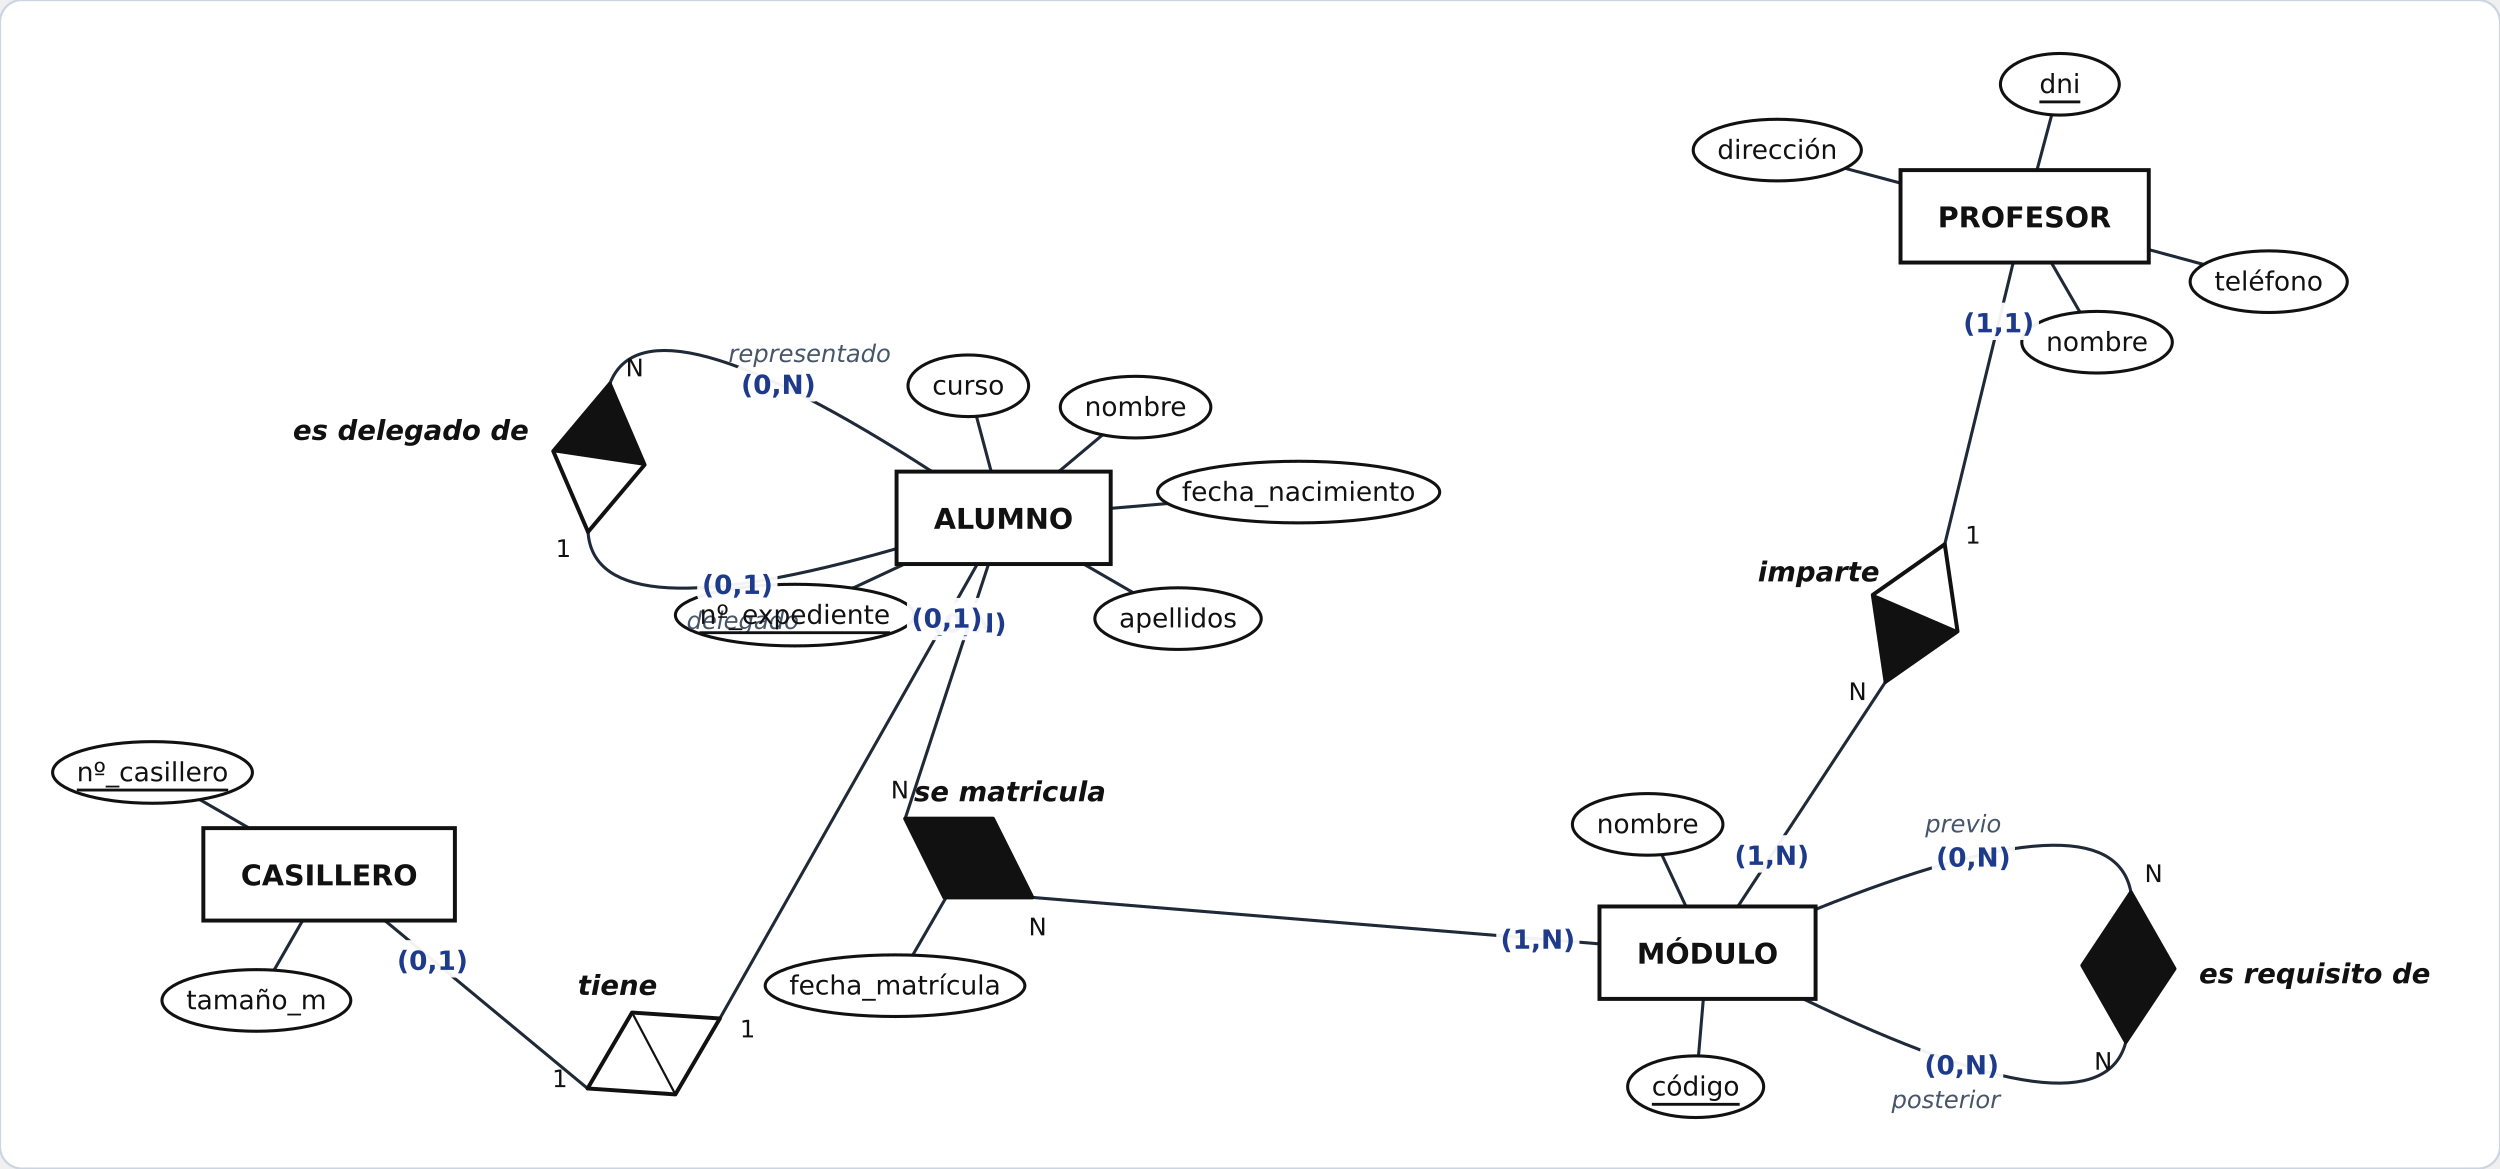
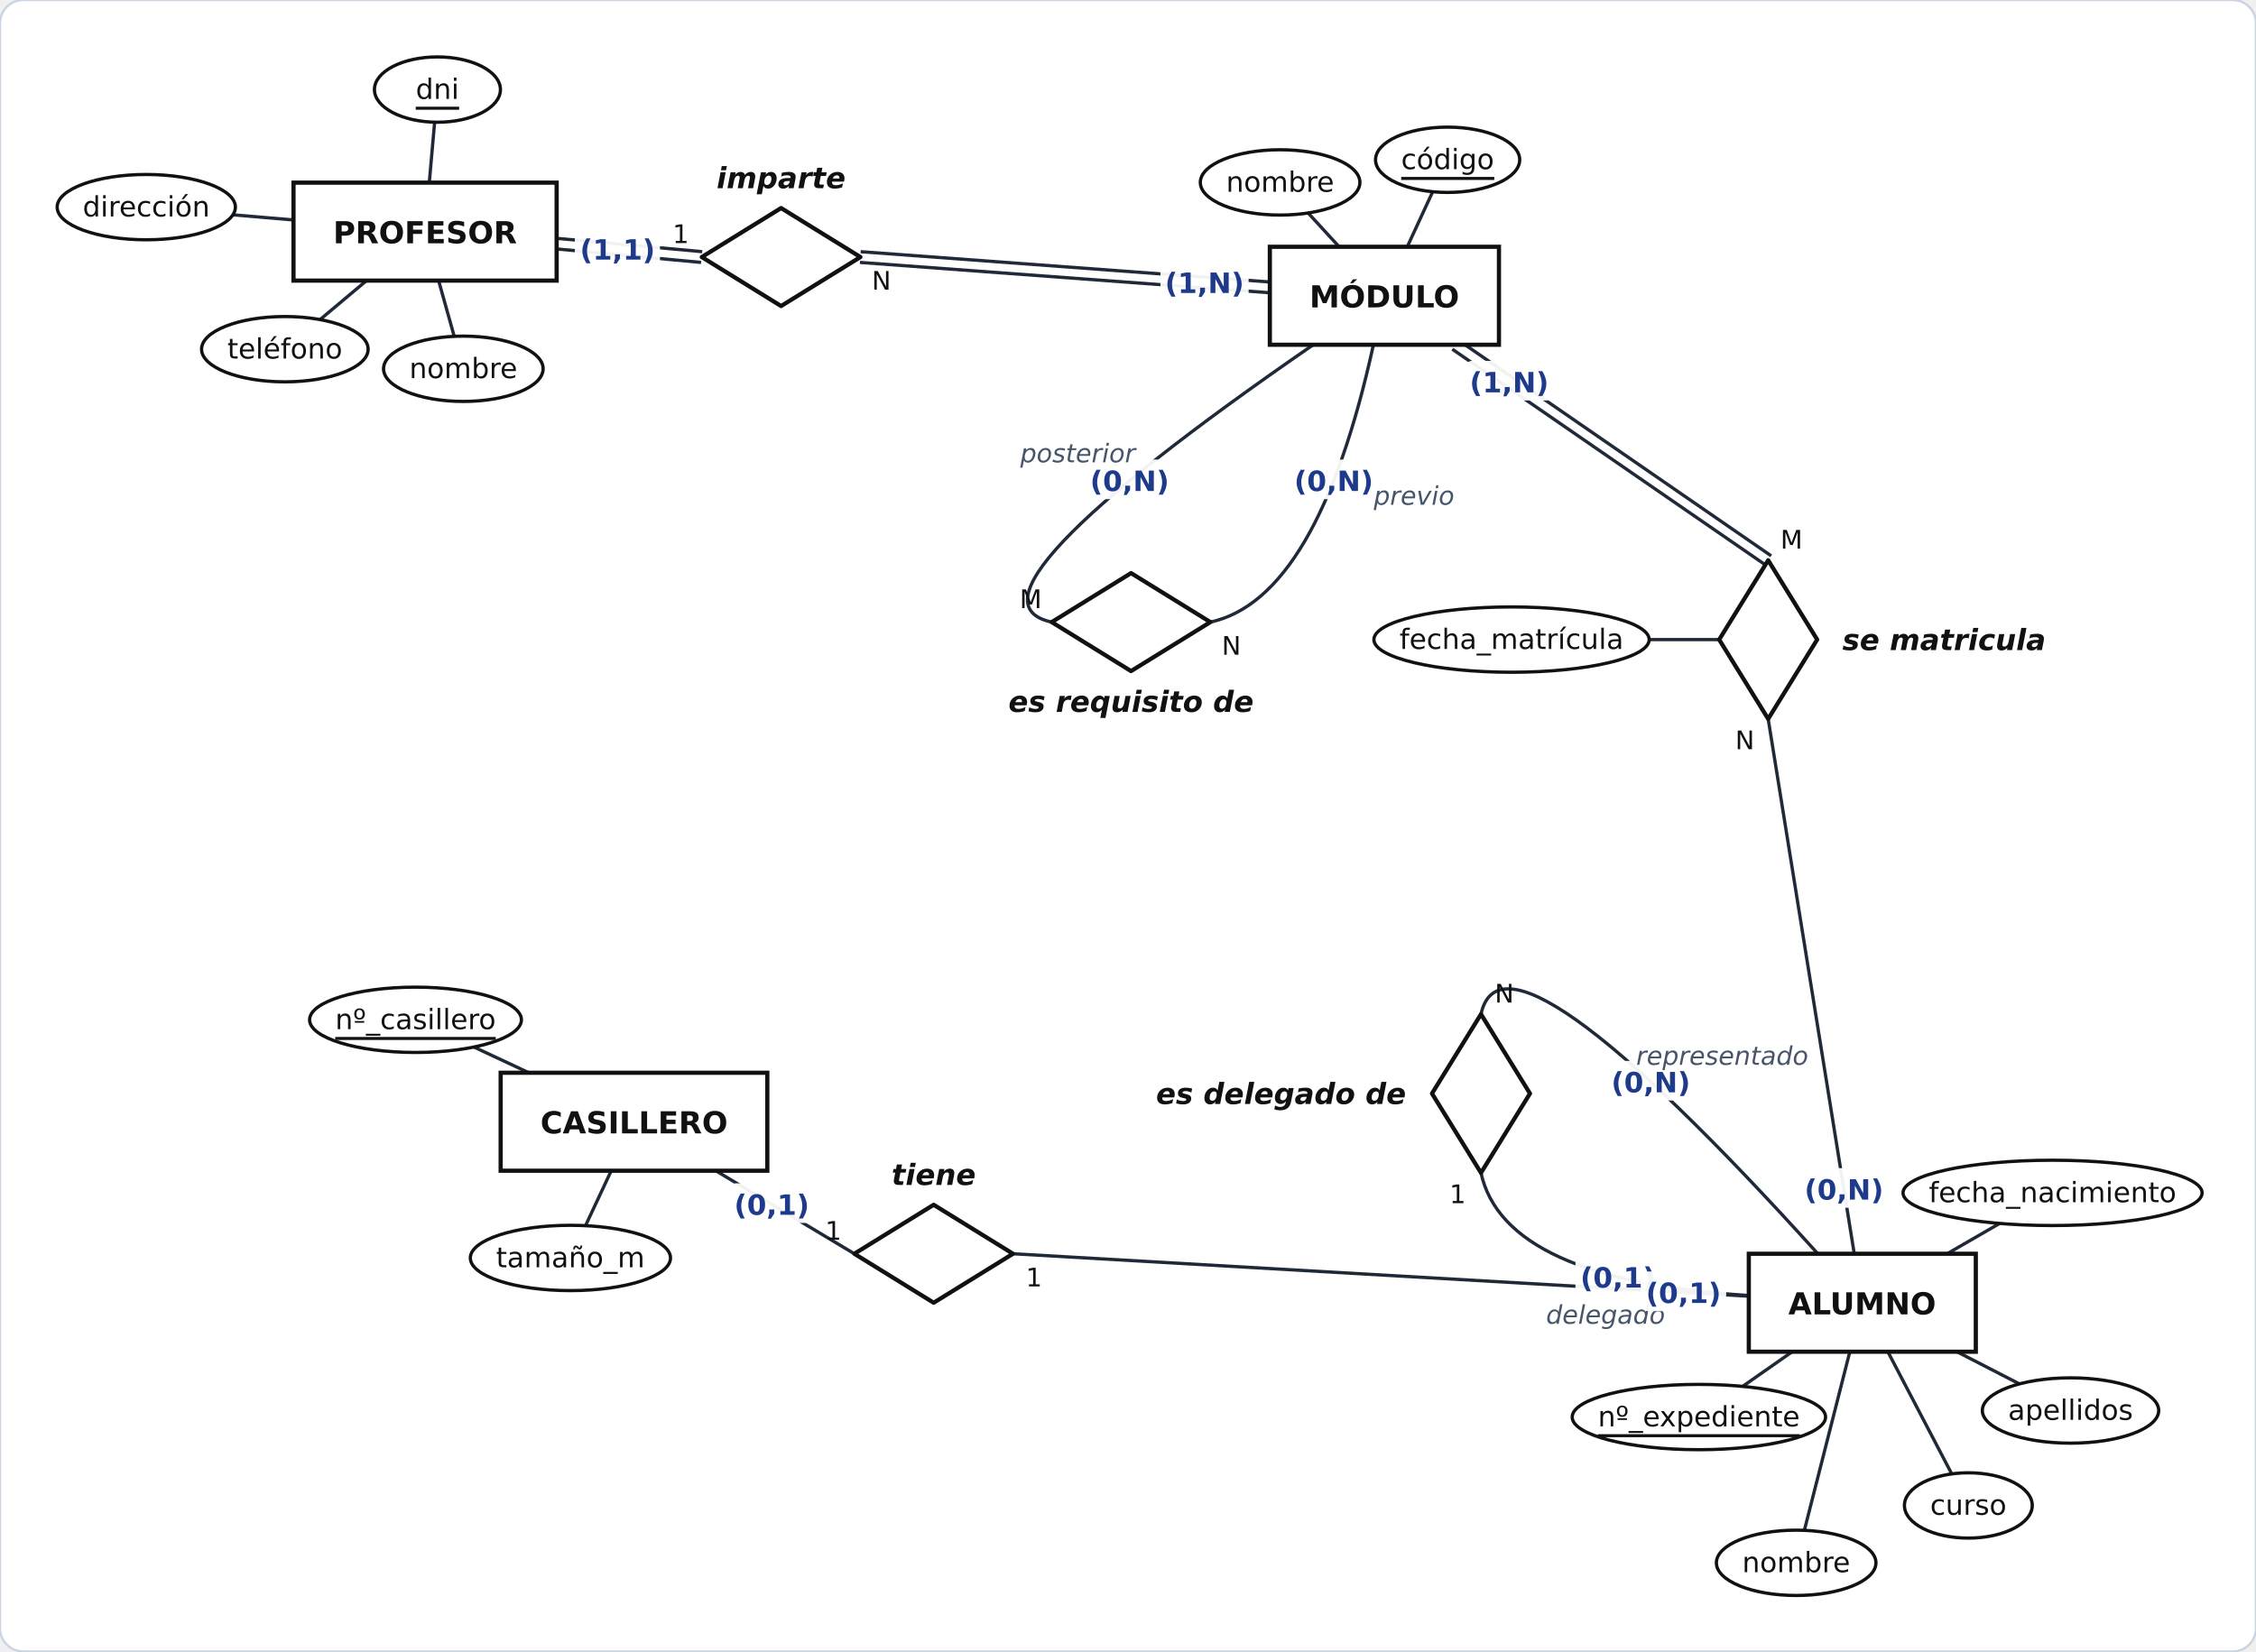
- <svg xmlns="http://www.w3.org/2000/svg" viewBox="-50 -265 1136 531" width="1136" height="531" role="img" aria-labelledby="t d" font-family="DejaVu Sans, Verdana, Arial, sans-serif">
-   <rect x="-50" y="-265" width="1136" height="531" rx="10" fill="#ffffff" stroke="#cbd5e1" />
+ <svg xmlns="http://www.w3.org/2000/svg" viewBox="-696 -771 967 708" width="967" height="708" role="img" aria-labelledby="t d" font-family="DejaVu Sans, Verdana, Arial, sans-serif">
+   <rect x="-696" y="-771" width="967" height="708" rx="10" fill="#ffffff" stroke="#cbd5e1" />
  <g stroke="#1f2937" stroke-width="1.4" fill="none">
-     <line x1="926.3" y1="-151.6" x2="951.4" y2="-144.8" />
-     <line x1="882.1" y1="-145.7" x2="895.1" y2="-123.2" />
-     <line x1="813.6" y1="-181.8" x2="788.4" y2="-188.5" />
-     <line x1="875.6" y1="-187.7" x2="882.3" y2="-212.8" />
-     <line x1="724.0" y1="188.9" x2="721.8" y2="214.8" />
-     <line x1="716.1" y1="146.9" x2="705.1" y2="123.3" />
-     <line x1="442.4" y1="-8.7" x2="464.9" y2="4.3" />
-     <line x1="361.0" y1="-8.7" x2="337.4" y2="2.3" />
-     <line x1="400.4" y1="-50.7" x2="393.7" y2="-75.8" />
-     <line x1="431.1" y1="-50.7" x2="451.0" y2="-67.4" />
-     <line x1="454.7" y1="-34.0" x2="480.6" y2="-36.2" />
-     <line x1="87.5" y1="153.3" x2="74.5" y2="175.9" />
-     <line x1="63.2" y1="111.3" x2="40.7" y2="98.3" />
-     <line x1="379.9" y1="142.8" x2="364.7" y2="169.1" />
-     <line x1="833.7" y1="-17.7" x2="864.8" y2="-145.7" />
-     <line x1="806.8" y1="44.8" x2="739.7" y2="146.9" />
-     <path d="M918.3 140.5 Q909.9 94.1 775.0 148.2" fill="none" />
-     <path d="M916.0 208.4 Q904.4 254.0 769.4 188.9" fill="none" />
-     <line x1="361.3" y1="107.0" x2="399.2" y2="-8.7" />
-     <line x1="419.1" y1="142.8" x2="676.8" y2="163.9" />
-     <path d="M217.2 -23.3 Q220.3 23.7 357.4 -15.7" fill="none" />
-     <path d="M227.1 -90.6 Q243.8 -134.6 373.5 -50.7" fill="none" />
-     <line x1="277.1" y1="197.8" x2="394.1" y2="-8.7" />
-     <line x1="217.0" y1="229.6" x2="124.9" y2="153.3" />
+     <line x1="-508.0" y1="-650.7" x2="-501.3" y2="-626.8" />
+     <line x1="-538.9" y1="-650.7" x2="-558.8" y2="-634.0" />
+     <line x1="-570.2" y1="-676.7" x2="-596.1" y2="-678.9" />
+     <line x1="-512.0" y1="-692.7" x2="-509.7" y2="-718.6" />
+     <line x1="-122.0" y1="-665.2" x2="-135.3" y2="-679.7" />
+     <line x1="-92.8" y1="-665.2" x2="-81.9" y2="-688.8" />
+     <line x1="142.8" y1="-191.5" x2="169.6" y2="-177.7" />
+     <line x1="113.2" y1="-191.5" x2="140.6" y2="-139.1" />
+     <line x1="96.9" y1="-191.5" x2="77.4" y2="-114.9" />
+     <line x1="72.2" y1="-191.5" x2="50.9" y2="-176.6" />
+     <line x1="138.6" y1="-233.5" x2="161.1" y2="-246.5" />
+     <line x1="-434.0" y1="-269.1" x2="-445.0" y2="-245.6" />
+     <line x1="-469.3" y1="-311.1" x2="-492.8" y2="-322.1" />
+     <line x1="40.9" y1="-496.8" x2="10.9" y2="-496.8" />
+     <line x1="-395.5" y1="-658.5" x2="-457.7" y2="-664.3" />
+     <line x1="-395.0" y1="-663.1" x2="-457.2" y2="-668.8" />
+     <line x1="-327.1" y1="-663.1" x2="-151.6" y2="-650.1" />
+     <line x1="-327.4" y1="-658.5" x2="-151.9" y2="-645.5" />
+     <path d="M-177.2 -504.3 Q-131.2 -514.3 -107.3 -623.2" fill="none" />
+     <path d="M-245.2 -504.3 Q-291.2 -514.3 -133.1 -623.2" fill="none" />
+     <line x1="61.9" y1="-462.8" x2="98.8" y2="-233.5" />
+     <line x1="60.6" y1="-528.9" x2="-73.5" y2="-621.3" />
+     <line x1="63.2" y1="-532.7" x2="-70.8" y2="-625.1" />
+     <path d="M-61.2 -268.2 Q-51.2 -222.2 53.6 -215.6" fill="none" />
+     <path d="M-61.2 -336.2 Q-51.2 -382.2 83.2 -233.5" fill="none" />
+     <line x1="-261.8" y1="-233.5" x2="53.6" y2="-215.3" />
+     <line x1="-329.8" y1="-233.5" x2="-389.2" y2="-269.1" />
  </g>
-   <rect x="813.6" y="-187.7" width="112.8" height="42.0" fill="#ffffff" stroke="#111111" stroke-width="1.8" />
-   <rect x="676.8" y="146.9" width="98.2" height="42.0" fill="#ffffff" stroke="#111111" stroke-width="1.8" />
-   <rect x="357.4" y="-50.7" width="97.3" height="42.0" fill="#ffffff" stroke="#111111" stroke-width="1.8" />
-   <rect x="42.4" y="111.3" width="114.3" height="42.0" fill="#ffffff" stroke="#111111" stroke-width="1.8" />
-   <polygon points="833.7,-17.7 801.0,5.3 839.5,21.9" fill="#ffffff" stroke="none" />
-   <polygon points="806.8,44.8 801.0,5.3 839.5,21.9" fill="#111111" stroke="none" />
-   <polygon points="833.7,-17.7 801.0,5.3 806.8,44.8 839.5,21.9" fill="none" stroke="#111111" stroke-width="1.8" stroke-linejoin="round" />
-   <line x1="801.0" y1="5.3" x2="839.5" y2="21.9" stroke="#111111" stroke-width="1" />
-   <polygon points="918.3,140.5 896.2,173.7 938.1,175.2" fill="#111111" stroke="none" />
-   <polygon points="916.0,208.4 896.2,173.7 938.1,175.2" fill="#111111" stroke="none" />
-   <polygon points="918.3,140.5 896.2,173.7 916.0,208.4 938.1,175.2" fill="none" stroke="#111111" stroke-width="1.8" stroke-linejoin="round" />
-   <line x1="896.2" y1="173.7" x2="938.1" y2="175.2" stroke="#111111" stroke-width="1" />
-   <polygon points="361.3,107.0 379.1,142.8 401.2,107.0" fill="#111111" stroke="none" />
-   <polygon points="419.1,142.8 379.1,142.8 401.2,107.0" fill="#111111" stroke="none" />
-   <polygon points="361.3,107.0 379.1,142.8 419.1,142.8 401.2,107.0" fill="none" stroke="#111111" stroke-width="1.8" stroke-linejoin="round" />
-   <line x1="379.1" y1="142.8" x2="401.2" y2="107.0" stroke="#111111" stroke-width="1" />
-   <polygon points="217.2,-23.3 242.9,-53.8 201.4,-60.0" fill="#ffffff" stroke="none" />
-   <polygon points="227.1,-90.6 242.9,-53.8 201.4,-60.0" fill="#111111" stroke="none" />
-   <polygon points="217.2,-23.3 242.9,-53.8 227.1,-90.6 201.4,-60.0" fill="none" stroke="#111111" stroke-width="1.8" stroke-linejoin="round" />
-   <line x1="242.9" y1="-53.8" x2="201.4" y2="-60.0" stroke="#111111" stroke-width="1" />
-   <polygon points="277.1,197.8 237.2,195.1 256.9,232.3" fill="#ffffff" stroke="none" />
-   <polygon points="217.0,229.6 237.2,195.1 256.9,232.3" fill="#ffffff" stroke="none" />
-   <polygon points="277.1,197.8 237.2,195.1 217.0,229.6 256.9,232.3" fill="none" stroke="#111111" stroke-width="1.8" stroke-linejoin="round" />
-   <line x1="237.2" y1="195.1" x2="256.9" y2="232.3" stroke="#111111" stroke-width="1" />
-   <ellipse cx="980.9" cy="-137.0" rx="35.7" ry="14.0" fill="#ffffff" stroke="#111111" stroke-width="1.4" />
-   <ellipse cx="902.9" cy="-109.5" rx="34.2" ry="14.0" fill="#ffffff" stroke="#111111" stroke-width="1.4" />
-   <ellipse cx="757.6" cy="-196.8" rx="38.2" ry="14.0" fill="#ffffff" stroke="#111111" stroke-width="1.4" />
-   <ellipse cx="886.0" cy="-226.7" rx="27.0" ry="14.0" fill="#ffffff" stroke="#111111" stroke-width="1.4" />
-   <ellipse cx="720.5" cy="228.8" rx="30.9" ry="14.0" fill="#ffffff" stroke="#111111" stroke-width="1.4" />
-   <ellipse cx="698.7" cy="109.6" rx="34.2" ry="14.0" fill="#ffffff" stroke="#111111" stroke-width="1.4" />
-   <ellipse cx="485.3" cy="16.1" rx="37.8" ry="14.0" fill="#ffffff" stroke="#111111" stroke-width="1.4" />
-   <ellipse cx="311.2" cy="14.5" rx="54.3" ry="14.0" fill="#ffffff" stroke="#111111" stroke-width="1.4" />
-   <ellipse cx="390.0" cy="-89.7" rx="27.4" ry="14.0" fill="#ffffff" stroke="#111111" stroke-width="1.4" />
-   <ellipse cx="466.0" cy="-80.0" rx="34.2" ry="14.0" fill="#ffffff" stroke="#111111" stroke-width="1.4" />
-   <ellipse cx="540.1" cy="-41.4" rx="64.1" ry="14.0" fill="#ffffff" stroke="#111111" stroke-width="1.4" />
-   <ellipse cx="66.5" cy="189.6" rx="42.9" ry="14.0" fill="#ffffff" stroke="#111111" stroke-width="1.4" />
-   <ellipse cx="19.3" cy="86.0" rx="45.4" ry="14.0" fill="#ffffff" stroke="#111111" stroke-width="1.4" />
-   <ellipse cx="356.7" cy="182.9" rx="59.0" ry="14.0" fill="#ffffff" stroke="#111111" stroke-width="1.4" />
-   <rect x="840.0" y="-127.5" width="36.5" height="17" rx="3" fill="#ffffff" opacity="0.94" />
-   <text x="858.2" y="-114.0" font-size="12" fill="#1e3a8a" text-anchor="middle" font-weight="700">(1,1)</text>
-   <text x="846.5" y="-18.0" font-size="11" fill="#111111" text-anchor="middle">1</text>
-   <rect x="736.1" y="114.5" width="37.8" height="17" rx="3" fill="#ffffff" opacity="0.94" />
-   <text x="755.1" y="128.0" font-size="12" fill="#1e3a8a" text-anchor="middle" font-weight="700">(1,N)</text>
-   <text x="794.1" y="53.1" font-size="11" fill="#111111" text-anchor="middle">N</text>
-   <rect x="827.8" y="115.3" width="37.8" height="17" rx="3" fill="#ffffff" opacity="0.94" />
-   <text x="846.7" y="128.8" font-size="12" fill="#1e3a8a" text-anchor="middle" font-weight="700">(0,N)</text>
-   <text x="928.6" y="135.8" font-size="11" fill="#111111" text-anchor="middle">N</text>
-   <text x="842.1" y="113.2" font-size="11" fill="#475569" text-anchor="middle" font-style="italic">previo</text>
-   <rect x="822.5" y="209.7" width="37.8" height="17" rx="3" fill="#ffffff" opacity="0.94" />
-   <text x="841.4" y="223.2" font-size="12" fill="#1e3a8a" text-anchor="middle" font-weight="700">(0,N)</text>
-   <text x="905.7" y="221.1" font-size="11" fill="#111111" text-anchor="middle">N</text>
-   <text x="834.2" y="238.5" font-size="11" fill="#475569" text-anchor="middle" font-style="italic">posterior</text>
-   <rect x="371.5" y="8.9" width="37.8" height="17" rx="3" fill="#ffffff" opacity="0.94" />
-   <text x="390.4" y="22.4" font-size="12" fill="#1e3a8a" text-anchor="middle" font-weight="700">(0,N)</text>
-   <text x="358.9" y="97.8" font-size="11" fill="#111111" text-anchor="middle">N</text>
-   <rect x="629.9" y="152.6" width="37.8" height="17" rx="3" fill="#ffffff" opacity="0.94" />
-   <text x="648.8" y="166.1" font-size="12" fill="#1e3a8a" text-anchor="middle" font-weight="700">(1,N)</text>
-   <text x="421.5" y="160.0" font-size="11" fill="#111111" text-anchor="middle">N</text>
-   <rect x="266.8" y="-8.6" width="36.5" height="17" rx="3" fill="#ffffff" opacity="0.94" />
-   <text x="285.1" y="4.9" font-size="12" fill="#1e3a8a" text-anchor="middle" font-weight="700">(0,1)</text>
-   <text x="206.0" y="-11.9" font-size="11" fill="#111111" text-anchor="middle">1</text>
-   <text x="287.5" y="20.8" font-size="11" fill="#475569" text-anchor="middle" font-style="italic">delegado</text>
-   <rect x="284.8" y="-99.5" width="37.8" height="17" rx="3" fill="#ffffff" opacity="0.94" />
-   <text x="303.7" y="-86.0" font-size="12" fill="#1e3a8a" text-anchor="middle" font-weight="700">(0,N)</text>
-   <text x="238.4" y="-94.0" font-size="11" fill="#111111" text-anchor="middle">N</text>
-   <text x="317.9" y="-100.5" font-size="11" fill="#475569" text-anchor="middle" font-style="italic">representado</text>
-   <rect x="362.1" y="6.7" width="36.5" height="17" rx="3" fill="#ffffff" opacity="0.94" />
-   <text x="380.3" y="20.2" font-size="12" fill="#1e3a8a" text-anchor="middle" font-weight="700">(0,1)</text>
-   <text x="289.7" y="206.4" font-size="11" fill="#111111" text-anchor="middle">1</text>
-   <rect x="128.3" y="162.2" width="36.5" height="17" rx="3" fill="#ffffff" opacity="0.94" />
-   <text x="146.5" y="175.7" font-size="12" fill="#1e3a8a" text-anchor="middle" font-weight="700">(0,1)</text>
-   <text x="204.4" y="229.0" font-size="11" fill="#111111" text-anchor="middle">1</text>
-   <text x="869.9" y="-161.7" font-size="13" font-weight="700" text-anchor="middle" fill="#111111">PROFESOR</text>
-   <text x="725.9" y="172.9" font-size="13" font-weight="700" text-anchor="middle" fill="#111111">MÓDULO</text>
-   <text x="406.0" y="-24.7" font-size="13" font-weight="700" text-anchor="middle" fill="#111111">ALUMNO</text>
-   <text x="99.6" y="137.3" font-size="13" font-weight="700" text-anchor="middle" fill="#111111">CASILLERO</text>
-   <text x="776.4" y="-0.8" font-size="12.5" font-weight="700" font-style="italic" text-anchor="middle" fill="#111111">imparte</text>
-   <text x="1001.8" y="181.8" font-size="12.5" font-weight="700" font-style="italic" text-anchor="middle" fill="#111111">es requisito de</text>
-   <text x="408.9" y="99.1" font-size="12.5" font-weight="700" font-style="italic" text-anchor="middle" fill="#111111">se matricula</text>
-   <text x="136.7" y="-65.1" font-size="12.5" font-weight="700" font-style="italic" text-anchor="middle" fill="#111111">es delegado de</text>
-   <text x="230.6" y="187.1" font-size="12.5" font-weight="700" font-style="italic" text-anchor="middle" fill="#111111">tiene</text>
-   <text x="980.9" y="-133.0" font-size="12" text-anchor="middle" fill="#111111">teléfono</text>
-   <text x="902.9" y="-105.5" font-size="12" text-anchor="middle" fill="#111111">nombre</text>
-   <text x="757.6" y="-192.8" font-size="12" text-anchor="middle" fill="#111111">dirección</text>
-   <text x="886.0" y="-222.7" font-size="12" text-anchor="middle" fill="#111111">dni</text>
-   <line x1="876.7" y1="-218.7" x2="895.3" y2="-218.7" stroke="#111111" stroke-width="1.3" />
-   <text x="720.5" y="232.8" font-size="12" text-anchor="middle" fill="#111111">código</text>
-   <line x1="700.6" y1="236.8" x2="740.5" y2="236.8" stroke="#111111" stroke-width="1.3" />
-   <text x="698.7" y="113.6" font-size="12" text-anchor="middle" fill="#111111">nombre</text>
-   <text x="485.3" y="20.1" font-size="12" text-anchor="middle" fill="#111111">apellidos</text>
-   <text x="311.2" y="18.5" font-size="12" text-anchor="middle" fill="#111111">nº_expediente</text>
-   <line x1="267.8" y1="22.5" x2="354.5" y2="22.5" stroke="#111111" stroke-width="1.3" />
-   <text x="390.0" y="-85.7" font-size="12" text-anchor="middle" fill="#111111">curso</text>
-   <text x="466.0" y="-76.0" font-size="12" text-anchor="middle" fill="#111111">nombre</text>
-   <text x="540.1" y="-37.4" font-size="12" text-anchor="middle" fill="#111111">fecha_nacimiento</text>
-   <text x="66.5" y="193.6" font-size="12" text-anchor="middle" fill="#111111">tamaño_m</text>
-   <text x="19.3" y="90.0" font-size="12" text-anchor="middle" fill="#111111">nº_casillero</text>
-   <line x1="-15.1" y1="94.0" x2="53.7" y2="94.0" stroke="#111111" stroke-width="1.3" />
-   <text x="356.7" y="186.9" font-size="12" text-anchor="middle" fill="#111111">fecha_matrícula</text>
+   <rect x="-570.2" y="-692.7" width="112.8" height="42.0" fill="#ffffff" stroke="#111111" stroke-width="1.8" />
+   <rect x="-151.7" y="-665.2" width="98.2" height="42.0" fill="#ffffff" stroke="#111111" stroke-width="1.8" />
+   <rect x="53.6" y="-233.5" width="97.3" height="42.0" fill="#ffffff" stroke="#111111" stroke-width="1.8" />
+   <rect x="-481.4" y="-311.1" width="114.3" height="42.0" fill="#ffffff" stroke="#111111" stroke-width="1.8" />
+   <polygon points="-395.2,-660.8 -361.2,-639.8 -327.2,-660.8 -361.2,-681.8" fill="#ffffff" stroke="#111111" stroke-width="1.8" stroke-linejoin="round" />
+   <polygon points="-177.2,-504.3 -211.2,-525.3 -245.2,-504.3 -211.2,-483.3" fill="#ffffff" stroke="#111111" stroke-width="1.8" stroke-linejoin="round" />
+   <polygon points="61.9,-462.8 82.9,-496.8 61.9,-530.8 40.9,-496.8" fill="#ffffff" stroke="#111111" stroke-width="1.8" stroke-linejoin="round" />
+   <polygon points="-61.2,-268.2 -40.2,-302.2 -61.2,-336.2 -82.2,-302.2" fill="#ffffff" stroke="#111111" stroke-width="1.8" stroke-linejoin="round" />
+   <polygon points="-261.8,-233.5 -295.8,-254.5 -329.8,-233.5 -295.8,-212.5" fill="#ffffff" stroke="#111111" stroke-width="1.8" stroke-linejoin="round" />
+   <ellipse cx="-497.4" cy="-612.9" rx="34.2" ry="14.0" fill="#ffffff" stroke="#111111" stroke-width="1.4" />
+   <ellipse cx="-573.9" cy="-621.3" rx="35.7" ry="14.0" fill="#ffffff" stroke="#111111" stroke-width="1.4" />
+   <ellipse cx="-633.3" cy="-682.2" rx="38.2" ry="14.0" fill="#ffffff" stroke="#111111" stroke-width="1.4" />
+   <ellipse cx="-508.5" cy="-732.6" rx="27.0" ry="14.0" fill="#ffffff" stroke="#111111" stroke-width="1.4" />
+   <ellipse cx="-147.3" cy="-692.8" rx="34.2" ry="14.0" fill="#ffffff" stroke="#111111" stroke-width="1.4" />
+   <ellipse cx="-75.5" cy="-702.5" rx="30.9" ry="14.0" fill="#ffffff" stroke="#111111" stroke-width="1.4" />
+   <ellipse cx="191.5" cy="-166.3" rx="37.8" ry="14.0" fill="#ffffff" stroke="#111111" stroke-width="1.4" />
+   <ellipse cx="147.7" cy="-125.6" rx="27.4" ry="14.0" fill="#ffffff" stroke="#111111" stroke-width="1.4" />
+   <ellipse cx="73.9" cy="-101.0" rx="34.2" ry="14.0" fill="#ffffff" stroke="#111111" stroke-width="1.4" />
+   <ellipse cx="32.2" cy="-163.5" rx="54.3" ry="14.0" fill="#ffffff" stroke="#111111" stroke-width="1.4" />
+   <ellipse cx="183.8" cy="-259.6" rx="64.1" ry="14.0" fill="#ffffff" stroke="#111111" stroke-width="1.4" />
+   <ellipse cx="-451.5" cy="-231.7" rx="42.9" ry="14.0" fill="#ffffff" stroke="#111111" stroke-width="1.4" />
+   <ellipse cx="-517.9" cy="-333.8" rx="45.4" ry="14.0" fill="#ffffff" stroke="#111111" stroke-width="1.4" />
+   <ellipse cx="-48.1" cy="-496.8" rx="59.0" ry="14.0" fill="#ffffff" stroke="#111111" stroke-width="1.4" />
+   <rect x="-449.6" y="-673.2" width="36.5" height="17" rx="3" fill="#ffffff" opacity="0.94" />
+   <text x="-431.3" y="-659.7" font-size="12" fill="#1e3a8a" text-anchor="middle" font-weight="700">(1,1)</text>
+   <text x="-404.2" y="-666.8" font-size="11" fill="#111111" text-anchor="middle">1</text>
+   <rect x="-198.6" y="-658.9" width="37.8" height="17" rx="3" fill="#ffffff" opacity="0.94" />
+   <text x="-179.7" y="-645.4" font-size="12" fill="#1e3a8a" text-anchor="middle" font-weight="700">(1,N)</text>
+   <text x="-318.2" y="-646.8" font-size="11" fill="#111111" text-anchor="middle">N</text>
+   <rect x="-143.2" y="-574.0" width="37.8" height="17" rx="3" fill="#ffffff" opacity="0.94" />
+   <text x="-124.3" y="-560.5" font-size="12" fill="#1e3a8a" text-anchor="middle" font-weight="700">(0,N)</text>
+   <text x="-168.2" y="-490.3" font-size="11" fill="#111111" text-anchor="middle">N</text>
+   <text x="-89.9" y="-554.6" font-size="11" fill="#475569" text-anchor="middle" font-style="italic">previo</text>
+   <rect x="-230.7" y="-574.0" width="37.8" height="17" rx="3" fill="#ffffff" opacity="0.94" />
+   <text x="-211.8" y="-560.5" font-size="12" fill="#1e3a8a" text-anchor="middle" font-weight="700">(0,N)</text>
+   <text x="-254.2" y="-510.3" font-size="11" fill="#111111" text-anchor="middle">M</text>
+   <text x="-234.0" y="-572.8" font-size="11" fill="#475569" text-anchor="middle" font-style="italic">posterior</text>
+   <rect x="75.5" y="-270.2" width="37.8" height="17" rx="3" fill="#ffffff" opacity="0.94" />
+   <text x="94.4" y="-256.7" font-size="12" fill="#1e3a8a" text-anchor="middle" font-weight="700">(0,N)</text>
+   <text x="51.9" y="-449.8" font-size="11" fill="#111111" text-anchor="middle">N</text>
+   <rect x="-68.0" y="-616.3" width="37.8" height="17" rx="3" fill="#ffffff" opacity="0.94" />
+   <text x="-49.1" y="-602.8" font-size="12" fill="#1e3a8a" text-anchor="middle" font-weight="700">(1,N)</text>
+   <text x="71.9" y="-535.8" font-size="11" fill="#111111" text-anchor="middle">M</text>
+   <rect x="-20.7" y="-232.5" width="36.5" height="17" rx="3" fill="#ffffff" opacity="0.94" />
+   <text x="-2.5" y="-219.0" font-size="12" fill="#1e3a8a" text-anchor="middle" font-weight="700">(0,1)</text>
+   <text x="-71.2" y="-255.2" font-size="11" fill="#111111" text-anchor="middle">1</text>
+   <text x="-7.8" y="-203.5" font-size="11" fill="#475569" text-anchor="middle" font-style="italic">delegado</text>
+   <rect x="-7.3" y="-316.2" width="37.8" height="17" rx="3" fill="#ffffff" opacity="0.94" />
+   <text x="11.6" y="-302.7" font-size="12" fill="#1e3a8a" text-anchor="middle" font-weight="700">(0,N)</text>
+   <text x="-51.2" y="-341.2" font-size="11" fill="#111111" text-anchor="middle">N</text>
+   <text x="42.2" y="-314.5" font-size="11" fill="#475569" text-anchor="middle" font-style="italic">representado</text>
+   <rect x="7.4" y="-225.9" width="36.5" height="17" rx="3" fill="#ffffff" opacity="0.94" />
+   <text x="25.6" y="-212.4" font-size="12" fill="#1e3a8a" text-anchor="middle" font-weight="700">(0,1)</text>
+   <text x="-252.8" y="-219.5" font-size="11" fill="#111111" text-anchor="middle">1</text>
+   <rect x="-383.5" y="-263.7" width="36.5" height="17" rx="3" fill="#ffffff" opacity="0.94" />
+   <text x="-365.2" y="-250.2" font-size="12" fill="#1e3a8a" text-anchor="middle" font-weight="700">(0,1)</text>
+   <text x="-338.8" y="-239.5" font-size="11" fill="#111111" text-anchor="middle">1</text>
+   <text x="-513.8" y="-666.7" font-size="13" font-weight="700" text-anchor="middle" fill="#111111">PROFESOR</text>
+   <text x="-102.6" y="-639.2" font-size="13" font-weight="700" text-anchor="middle" fill="#111111">MÓDULO</text>
+   <text x="102.2" y="-207.5" font-size="13" font-weight="700" text-anchor="middle" fill="#111111">ALUMNO</text>
+   <text x="-424.2" y="-285.1" font-size="13" font-weight="700" text-anchor="middle" fill="#111111">CASILLERO</text>
+   <text x="-361.2" y="-690.3" font-size="12.5" font-weight="700" font-style="italic" text-anchor="middle" fill="#111111">imparte</text>
+   <text x="-211.2" y="-465.8" font-size="12.5" font-weight="700" font-style="italic" text-anchor="middle" fill="#111111">es requisito de</text>
+   <text x="137.3" y="-492.3" font-size="12.5" font-weight="700" font-style="italic" text-anchor="middle" fill="#111111">se matricula</text>
+   <text x="-146.9" y="-297.7" font-size="12.5" font-weight="700" font-style="italic" text-anchor="middle" fill="#111111">es delegado de</text>
+   <text x="-295.8" y="-263.0" font-size="12.5" font-weight="700" font-style="italic" text-anchor="middle" fill="#111111">tiene</text>
+   <text x="-497.4" y="-608.9" font-size="12" text-anchor="middle" fill="#111111">nombre</text>
+   <text x="-573.9" y="-617.3" font-size="12" text-anchor="middle" fill="#111111">teléfono</text>
+   <text x="-633.3" y="-678.2" font-size="12" text-anchor="middle" fill="#111111">dirección</text>
+   <text x="-508.5" y="-728.6" font-size="12" text-anchor="middle" fill="#111111">dni</text>
+   <line x1="-517.8" y1="-724.6" x2="-499.2" y2="-724.6" stroke="#111111" stroke-width="1.3" />
+   <text x="-147.3" y="-688.8" font-size="12" text-anchor="middle" fill="#111111">nombre</text>
+   <text x="-75.5" y="-698.5" font-size="12" text-anchor="middle" fill="#111111">código</text>
+   <line x1="-95.4" y1="-694.5" x2="-55.5" y2="-694.5" stroke="#111111" stroke-width="1.3" />
+   <text x="191.5" y="-162.3" font-size="12" text-anchor="middle" fill="#111111">apellidos</text>
+   <text x="147.7" y="-121.6" font-size="12" text-anchor="middle" fill="#111111">curso</text>
+   <text x="73.9" y="-97.0" font-size="12" text-anchor="middle" fill="#111111">nombre</text>
+   <text x="32.2" y="-159.5" font-size="12" text-anchor="middle" fill="#111111">nº_expediente</text>
+   <line x1="-11.1" y1="-155.5" x2="75.5" y2="-155.5" stroke="#111111" stroke-width="1.3" />
+   <text x="183.8" y="-255.6" font-size="12" text-anchor="middle" fill="#111111">fecha_nacimiento</text>
+   <text x="-451.5" y="-227.7" font-size="12" text-anchor="middle" fill="#111111">tamaño_m</text>
+   <text x="-517.9" y="-329.8" font-size="12" text-anchor="middle" fill="#111111">nº_casillero</text>
+   <line x1="-552.3" y1="-325.8" x2="-483.5" y2="-325.8" stroke="#111111" stroke-width="1.3" />
+   <text x="-48.1" y="-492.8" font-size="12" text-anchor="middle" fill="#111111">fecha_matrícula</text>
</svg>
